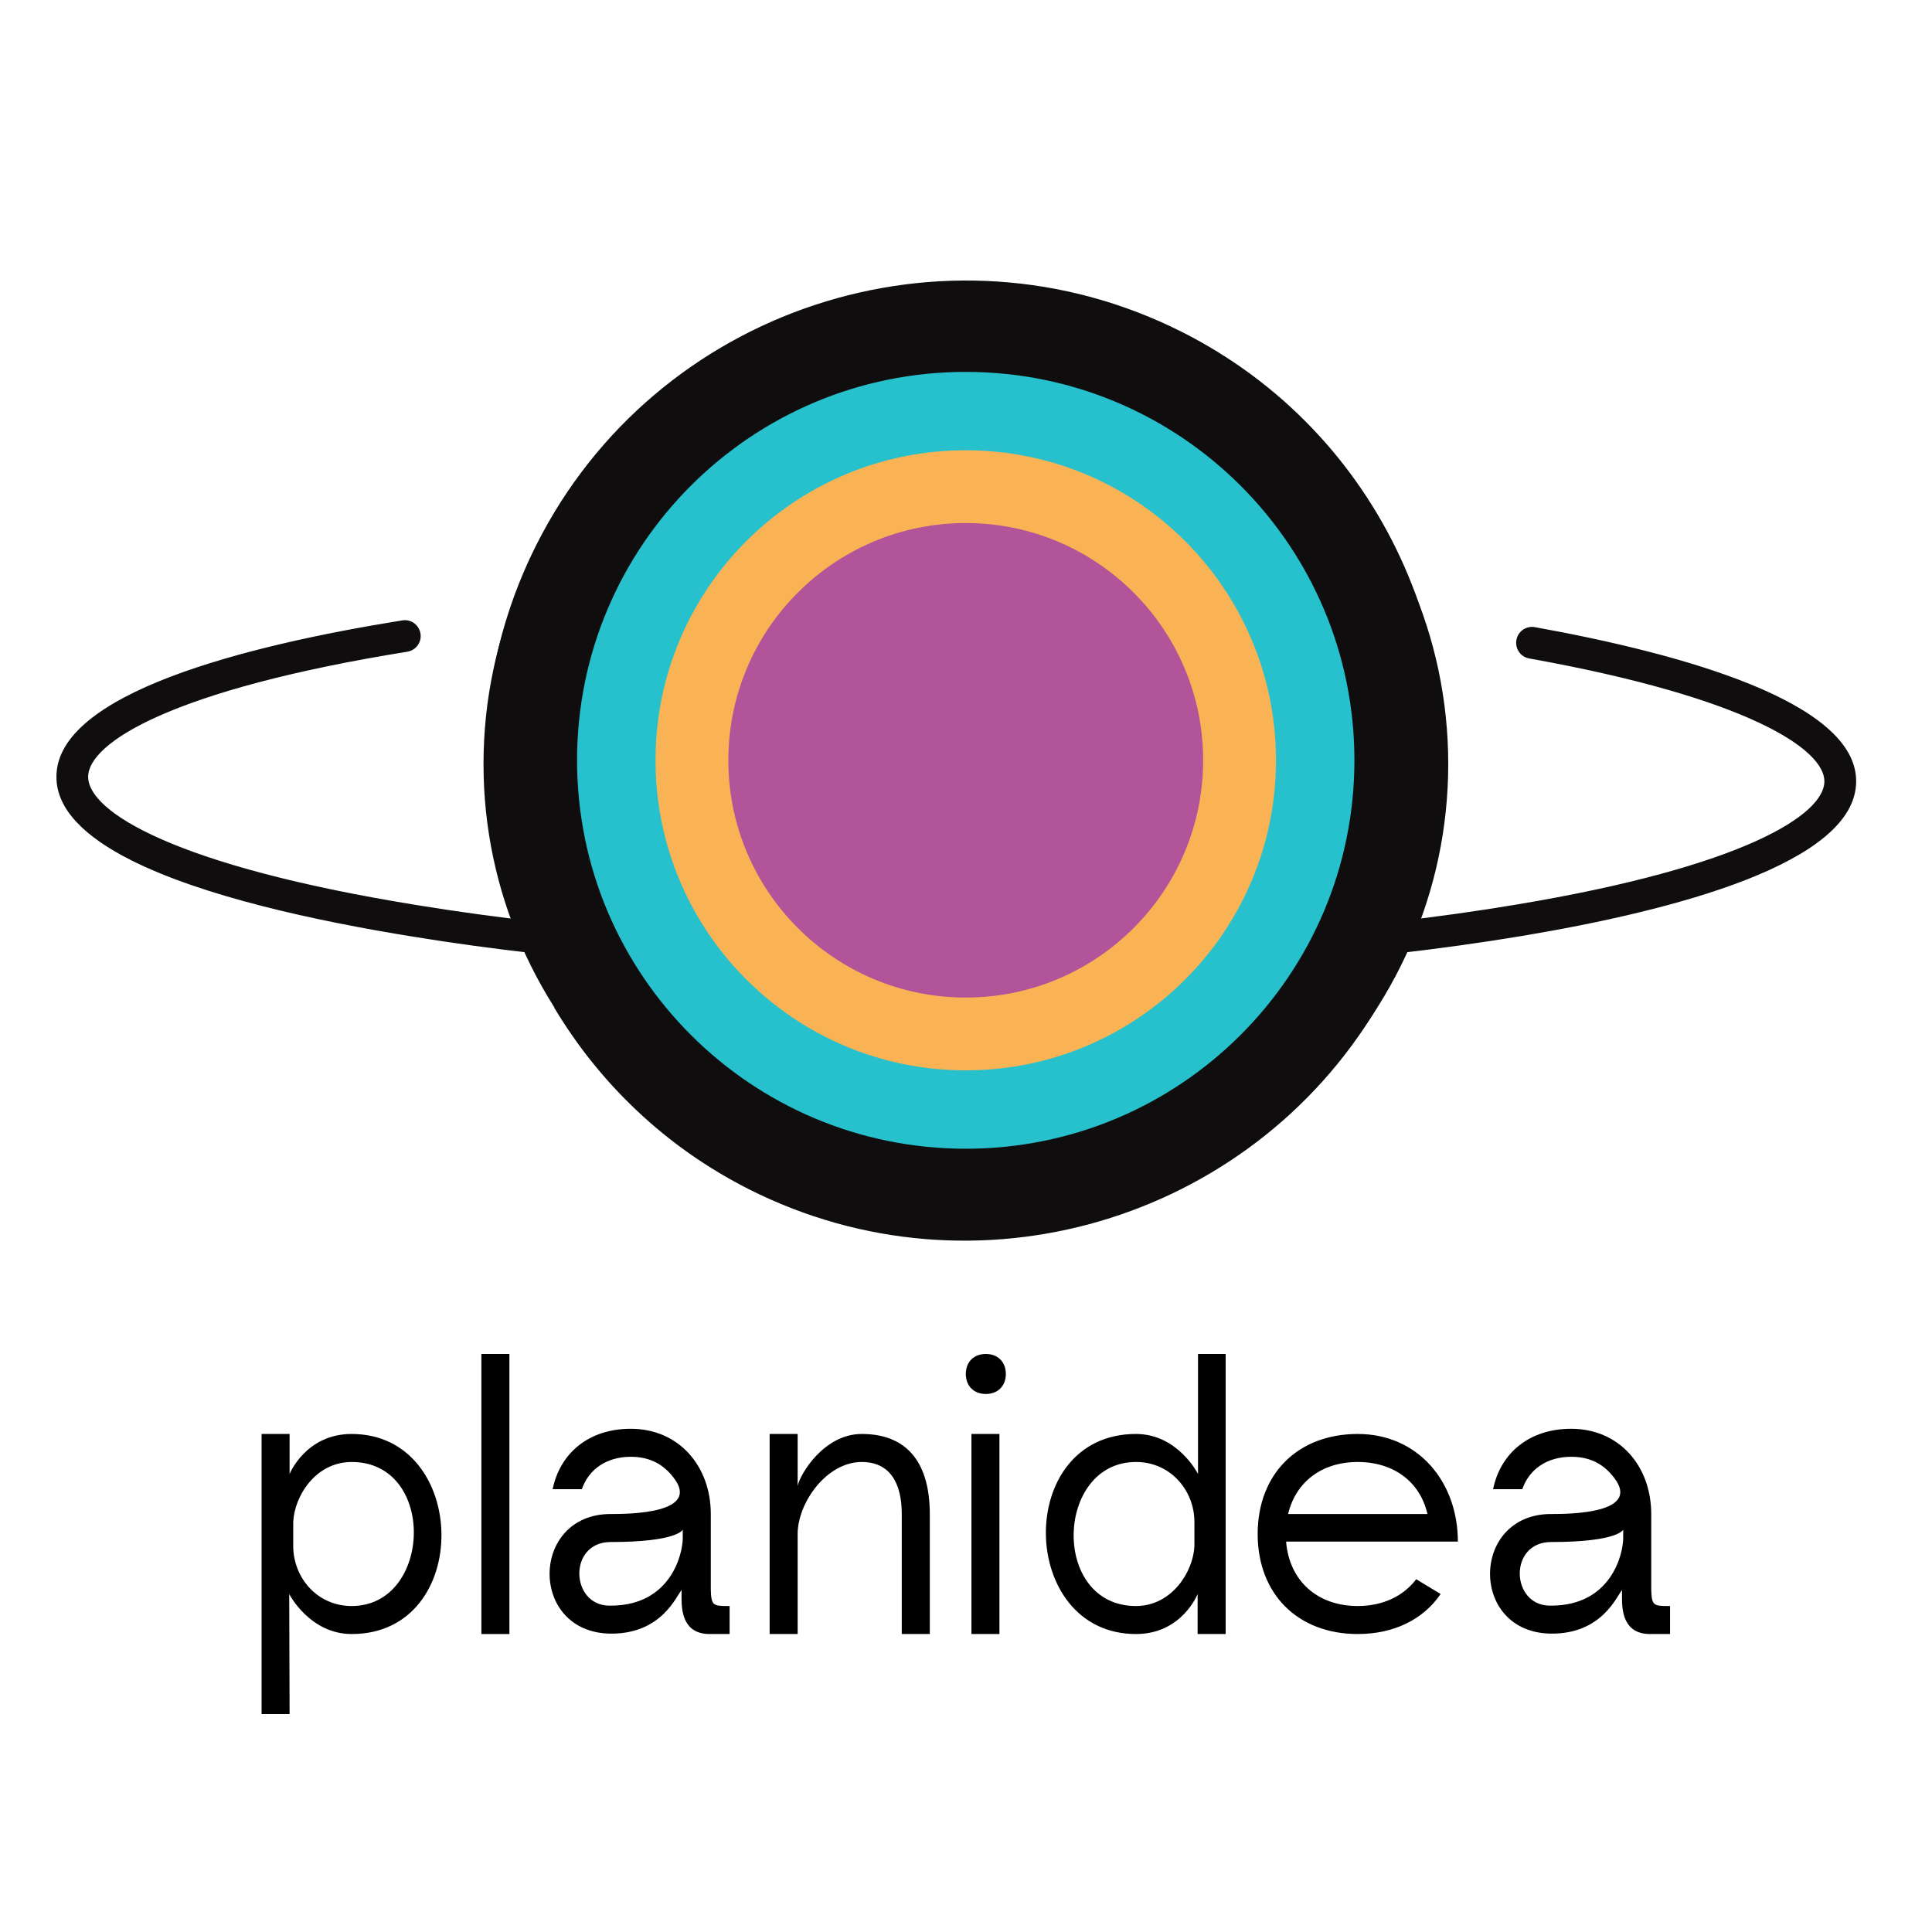
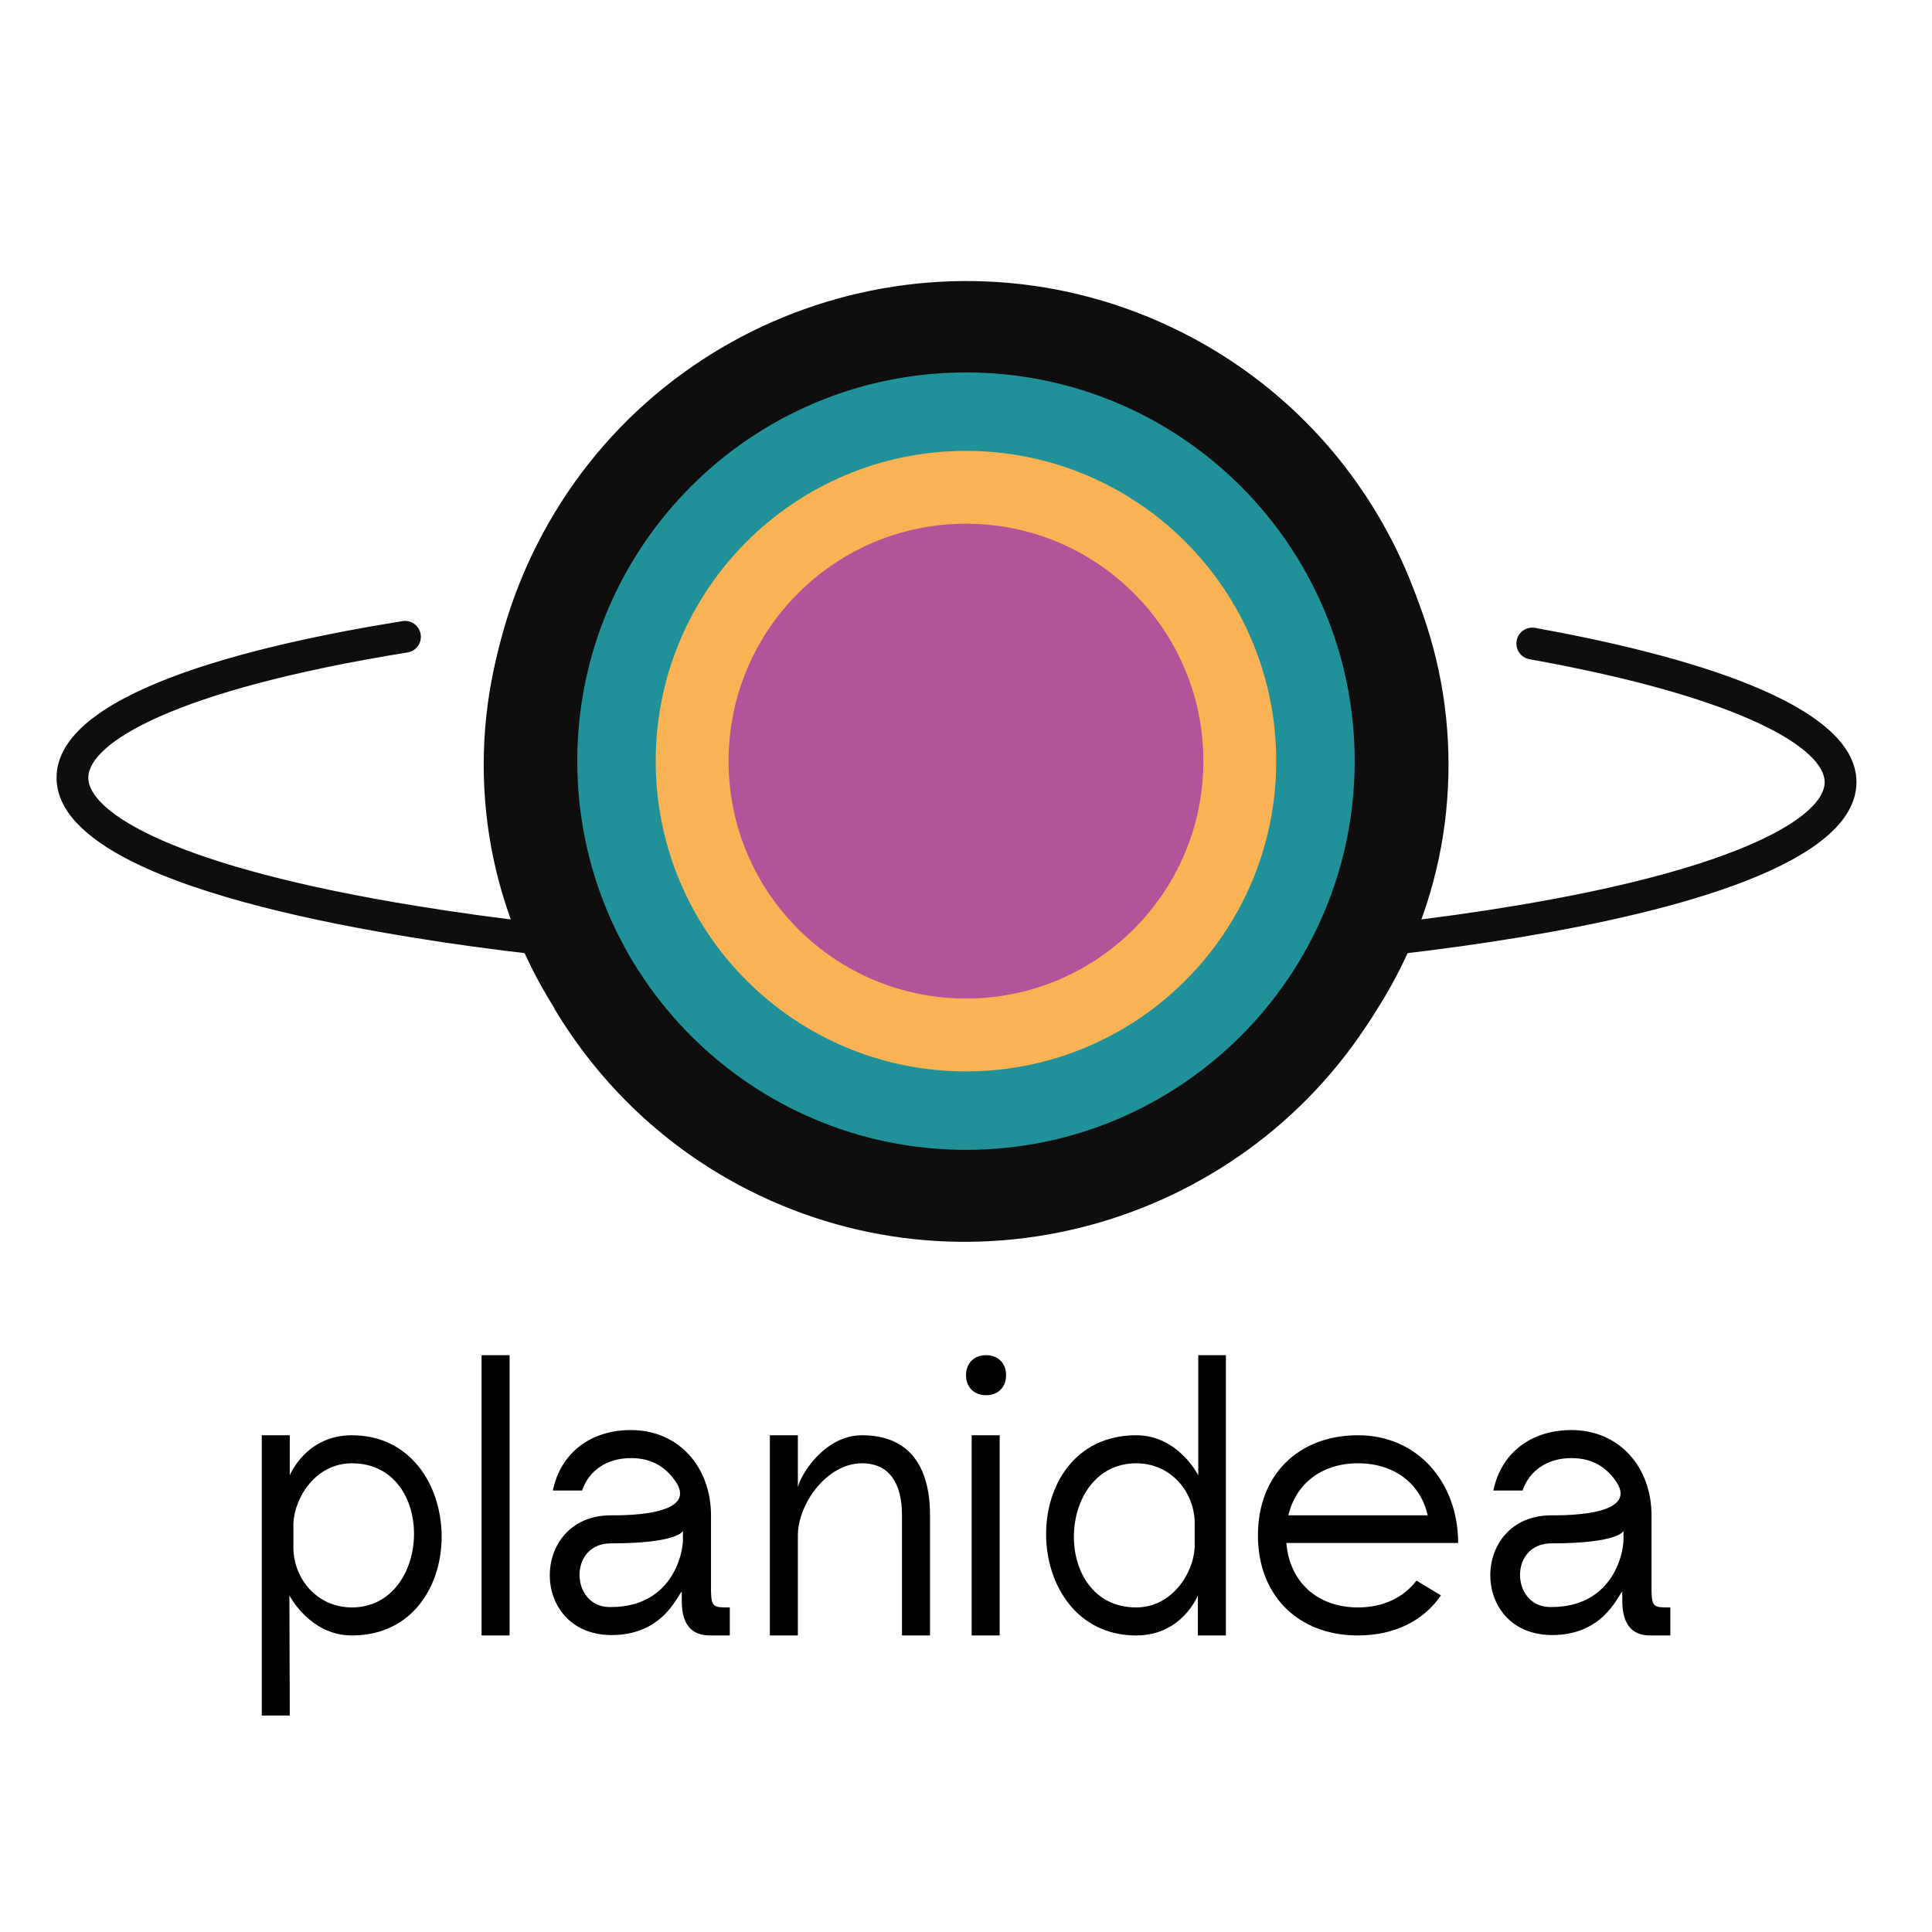
<svg xmlns="http://www.w3.org/2000/svg" width="500" zoomAndPan="magnify" viewBox="0 0 375 375" height="500" preserveAspectRatio="xMidYMid meet" version="1.0">
  <defs>
-     <clipPath id="beea33845c">
-       <path d="M 94 54.223 L 281 54.223 L 281 168.738 L 94 168.738 Z M 94 54.223 " clip-rule="nonzero" />
+     <clipPath id="995628bbf8">
+       <path d="M 94 54.32 L 281 54.32 L 281 168.914 L 94 168.914 Z M 94 54.32 " clip-rule="nonzero" />
    </clipPath>
-     <clipPath id="a4746f0dba">
-       <path d="M 89.391 -7.438 L 370.465 134.062 L 285.566 302.5 L 4.492 161 Z M 89.391 -7.438 " clip-rule="nonzero" />
+     <clipPath id="47fa212f00">
+       <path d="M 89.426 -7.383 L 370.523 134.211 L 285.617 302.766 L 4.523 161.172 Z M 89.426 -7.383 " clip-rule="nonzero" />
    </clipPath>
-     <clipPath id="02b798131d">
-       <path d="M 89.391 -7.438 L 370.465 134.062 L 285.566 302.5 L 4.492 161 Z M 89.391 -7.438 " clip-rule="nonzero" />
+     <clipPath id="c7aaaff077">
+       <path d="M 89.426 -7.383 L 370.523 134.211 L 285.617 302.766 L 4.523 161.172 Z M 89.426 -7.383 " clip-rule="nonzero" />
    </clipPath>
-     <clipPath id="bffa550c9a">
-       <path d="M 107 195.043 L 267.969 195.043 L 267.969 241 L 107 241 Z M 107 195.043 " clip-rule="nonzero" />
+     <clipPath id="44f92b8065">
+       <path d="M 107 195.238 L 268 195.238 L 268 241.695 L 107 241.695 Z M 107 195.238 " clip-rule="nonzero" />
    </clipPath>
-     <clipPath id="7902753801">
-       <path d="M 89.391 -7.438 L 370.465 134.062 L 285.566 302.5 L 4.492 161 Z M 89.391 -7.438 " clip-rule="nonzero" />
+     <clipPath id="6d8b2c66e6">
+       <path d="M 89.426 -7.383 L 370.523 134.211 L 285.617 302.766 L 4.523 161.172 Z M 89.426 -7.383 " clip-rule="nonzero" />
    </clipPath>
-     <clipPath id="45755dc611">
-       <path d="M 89.391 -7.438 L 370.465 134.062 L 285.566 302.5 L 4.492 161 Z M 89.391 -7.438 " clip-rule="nonzero" />
+     <clipPath id="0587fd2c2f">
+       <path d="M 89.426 -7.383 L 370.523 134.211 L 285.617 302.766 L 4.523 161.172 Z M 89.426 -7.383 " clip-rule="nonzero" />
    </clipPath>
-     <clipPath id="d4f5c83d38">
-       <path d="M 141.914 126.059 L 271.199 191.145 L 228.727 275.41 L 99.441 210.324 Z M 141.914 126.059 " clip-rule="nonzero" />
+     <clipPath id="ed95c87f01">
+       <path d="M 141.953 126.203 L 271.25 191.332 L 228.773 275.656 L 99.477 210.527 Z M 141.953 126.203 " clip-rule="nonzero" />
    </clipPath>
-     <clipPath id="629b47fd55">
-       <path d="M 141.914 126.059 L 271.199 191.145 L 229.777 273.324 L 100.488 208.238 Z M 141.914 126.059 " clip-rule="nonzero" />
+     <clipPath id="d645766706">
+       <path d="M 141.953 126.203 L 271.25 191.332 L 229.824 273.57 L 100.527 208.441 Z M 141.953 126.203 " clip-rule="nonzero" />
    </clipPath>
-     <clipPath id="be6880413d">
-       <path d="M 10.93 120 L 360.875 120 L 360.875 189.629 L 10.93 189.629 Z M 10.93 120 " clip-rule="nonzero" />
+     <clipPath id="f77358bbf8">
+       <path d="M 10.957 120.133 L 360.934 120.133 L 360.934 189.82 L 10.957 189.82 Z M 10.957 120.133 " clip-rule="nonzero" />
    </clipPath>
-     <clipPath id="8637240ef0">
-       <path d="M 89.391 -7.438 L 370.465 134.062 L 285.566 302.5 L 4.492 161 Z M 89.391 -7.438 " clip-rule="nonzero" />
+     <clipPath id="52309c3048">
+       <path d="M 89.426 -7.383 L 370.523 134.211 L 285.617 302.766 L 4.523 161.172 Z M 89.426 -7.383 " clip-rule="nonzero" />
    </clipPath>
-     <clipPath id="75a0125ec7">
-       <path d="M 89.391 -7.438 L 370.465 134.062 L 285.566 302.5 L 4.492 161 Z M 89.391 -7.438 " clip-rule="nonzero" />
+     <clipPath id="deb6c18319">
+       <path d="M 89.426 -7.383 L 370.523 134.211 L 285.617 302.766 L 4.523 161.172 Z M 89.426 -7.383 " clip-rule="nonzero" />
    </clipPath>
-     <clipPath id="593d257ddb">
-       <path d="M 85.996 -0.699 L 367.051 140.793 L 284.938 303.707 L 3.883 162.215 Z M 85.996 -0.699 " clip-rule="nonzero" />
+     <clipPath id="b7194743aa">
+       <path d="M 86.031 -0.637 L 367.109 140.949 L 284.988 303.973 L 3.91 162.387 Z M 86.031 -0.637 " clip-rule="nonzero" />
    </clipPath>
-     <clipPath id="8c2ecca186">
-       <path d="M 85.996 -0.699 L 367.051 140.793 L 285.988 301.621 L 4.934 160.129 Z M 85.996 -0.699 " clip-rule="nonzero" />
+     <clipPath id="355745358c">
+       <path d="M 86.031 -0.637 L 367.109 140.949 L 286.039 301.891 L 4.961 160.301 Z M 86.031 -0.637 " clip-rule="nonzero" />
    </clipPath>
-     <clipPath id="b036247b1b">
-       <path d="M 93.848 57.758 L 281.129 57.758 L 281.129 238.809 L 93.848 238.809 Z M 93.848 57.758 " clip-rule="nonzero" />
+     <clipPath id="b49c6e1efd">
+       <path d="M 93.887 57.859 L 281.184 57.859 L 281.184 239.035 L 93.887 239.035 Z M 93.887 57.859 " clip-rule="nonzero" />
    </clipPath>
-     <clipPath id="db4311d522">
-       <path d="M 187.477 57.758 C 135.77 57.758 93.848 98.289 93.848 148.285 C 93.848 198.277 135.77 238.809 187.477 238.809 C 239.188 238.809 281.102 198.277 281.102 148.285 C 281.102 98.289 239.188 57.758 187.477 57.758 Z M 187.477 57.758 " clip-rule="nonzero" />
+     <clipPath id="790fa79cde">
+       <path d="M 187.52 57.859 C 135.809 57.859 93.887 98.418 93.887 148.445 C 93.887 198.477 135.809 239.035 187.52 239.035 C 239.234 239.035 281.156 198.477 281.156 148.445 C 281.156 98.418 239.234 57.859 187.52 57.859 Z M 187.52 57.859 " clip-rule="nonzero" />
    </clipPath>
-     <clipPath id="11e900241e">
-       <path d="M 112.008 72.184 L 262.891 72.184 L 262.891 222.969 L 112.008 222.969 Z M 112.008 72.184 " clip-rule="nonzero" />
+     <clipPath id="df6d50c0f0">
+       <path d="M 112.047 72.293 L 262.941 72.293 L 262.941 223.184 L 112.047 223.184 Z M 112.047 72.293 " clip-rule="nonzero" />
    </clipPath>
-     <clipPath id="dba6023d52">
-       <path d="M 187.449 72.184 C 145.789 72.184 112.008 105.938 112.008 147.574 C 112.008 189.215 145.789 222.969 187.449 222.969 C 229.113 222.969 262.891 189.215 262.891 147.574 C 262.891 105.938 229.113 72.184 187.449 72.184 Z M 187.449 72.184 " clip-rule="nonzero" />
+     <clipPath id="2041075a17">
+       <path d="M 187.496 72.293 C 145.828 72.293 112.047 106.07 112.047 147.734 C 112.047 189.402 145.828 223.184 187.496 223.184 C 229.16 223.184 262.941 189.402 262.941 147.734 C 262.941 106.07 229.16 72.293 187.496 72.293 Z M 187.496 72.293 " clip-rule="nonzero" />
    </clipPath>
-     <clipPath id="28c3e46a6b">
-       <path d="M 127.234 87.395 L 247.668 87.395 L 247.668 207.754 L 127.234 207.754 Z M 127.234 87.395 " clip-rule="nonzero" />
+     <clipPath id="2629f080c9">
+       <path d="M 127.273 87.516 L 247.715 87.516 L 247.715 207.957 L 127.273 207.957 Z M 127.273 87.516 " clip-rule="nonzero" />
    </clipPath>
-     <clipPath id="92d493ed61">
-       <path d="M 187.449 87.395 C 154.191 87.395 127.234 114.34 127.234 147.574 C 127.234 180.812 154.191 207.754 187.449 207.754 C 220.707 207.754 247.668 180.812 247.668 147.574 C 247.668 114.34 220.707 87.395 187.449 87.395 Z M 187.449 87.395 " clip-rule="nonzero" />
+     <clipPath id="d3aa2c3fd2">
+       <path d="M 187.496 87.516 C 154.234 87.516 127.273 114.477 127.273 147.734 C 127.273 180.996 154.234 207.957 187.496 207.957 C 220.754 207.957 247.715 180.996 247.715 147.734 C 247.715 114.477 220.754 87.516 187.496 87.516 Z M 187.496 87.516 " clip-rule="nonzero" />
    </clipPath>
-     <clipPath id="6056d630b2">
-       <path d="M 141.371 101.523 L 233.527 101.523 L 233.527 193.625 L 141.371 193.625 Z M 141.371 101.523 " clip-rule="nonzero" />
+     <clipPath id="8c13912bfa">
+       <path d="M 141.414 101.652 L 233.574 101.652 L 233.574 193.816 L 141.414 193.816 Z M 141.414 101.652 " clip-rule="nonzero" />
    </clipPath>
-     <clipPath id="4698b93374">
-       <path d="M 187.449 101.523 C 162 101.523 141.371 122.145 141.371 147.574 C 141.371 173.008 162 193.625 187.449 193.625 C 212.898 193.625 233.527 173.008 233.527 147.574 C 233.527 122.145 212.898 101.523 187.449 101.523 Z M 187.449 101.523 " clip-rule="nonzero" />
+     <clipPath id="384fc0208a">
+       <path d="M 187.496 101.652 C 162.043 101.652 141.414 122.285 141.414 147.734 C 141.414 173.188 162.043 193.816 187.496 193.816 C 212.945 193.816 233.574 173.188 233.574 147.734 C 233.574 122.285 212.945 101.652 187.496 101.652 Z M 187.496 101.652 " clip-rule="nonzero" />
    </clipPath>
  </defs>
-   <g clip-path="url(#beea33845c)">
-     <g clip-path="url(#a4746f0dba)">
-       <g clip-path="url(#02b798131d)">
-         <path fill="#0f0d0e" d="M 101.754 168.484 C 96.965 148.824 98.797 127.434 108.605 107.969 C 130.496 64.539 183.656 47.008 227.109 68.883 C 264.438 87.676 282.562 129.543 273.059 168.5 C 274.852 168.273 276.613 168.059 278.328 167.824 C 287.355 127.195 268.207 83.961 229.367 64.406 C 183.43 41.281 127.254 59.828 104.129 105.715 C 94.074 125.66 91.91 147.543 96.422 167.809 C 98.172 168.059 99.961 168.273 101.754 168.484 " fill-opacity="1" fill-rule="nonzero" />
+   <g clip-path="url(#995628bbf8)">
+     <g clip-path="url(#47fa212f00)">
+       <g clip-path="url(#c7aaaff077)">
+         <path fill="#0f0d0e" d="M 101.793 168.66 C 97 148.984 98.832 127.578 108.645 108.102 C 130.535 64.645 183.699 47.102 227.156 68.992 C 264.488 87.797 282.617 129.691 273.109 168.676 C 274.902 168.449 276.664 168.234 278.379 168 C 287.406 127.34 268.258 84.078 229.414 64.512 C 183.473 41.371 127.293 59.93 104.164 105.844 C 94.109 125.809 91.945 147.703 96.461 167.984 C 98.207 168.234 99.996 168.445 101.793 168.66 " fill-opacity="1" fill-rule="nonzero" />
      </g>
    </g>
  </g>
-   <g clip-path="url(#bffa550c9a)">
-     <g clip-path="url(#7902753801)">
-       <g clip-path="url(#45755dc611)">
-         <g clip-path="url(#d4f5c83d38)">
-           <g clip-path="url(#629b47fd55)">
-             <path fill="#0f0d0e" d="M 147.719 226.398 C 133.441 219.215 122.043 208.629 113.82 196.156 C 111.688 195.965 109.621 195.75 107.535 195.523 C 116.285 210.164 129.102 222.641 145.461 230.875 C 189.309 252.953 242.453 236.977 267.305 195.539 C 265.215 195.75 263.148 195.977 261.012 196.168 C 236.746 233.004 188.051 246.703 147.719 226.398 " fill-opacity="1" fill-rule="nonzero" />
+   <g clip-path="url(#44f92b8065)">
+     <g clip-path="url(#6d8b2c66e6)">
+       <g clip-path="url(#0587fd2c2f)">
+         <g clip-path="url(#ed95c87f01)">
+           <g clip-path="url(#d645766706)">
+             <path fill="#0f0d0e" d="M 147.758 226.613 C 133.48 219.426 122.078 208.832 113.859 196.352 C 111.727 196.156 109.656 195.941 107.57 195.715 C 116.324 210.367 129.141 222.852 145.5 231.094 C 189.355 253.184 242.5 237.199 267.355 195.73 C 265.266 195.941 263.199 196.172 261.062 196.359 C 236.793 233.223 188.098 246.934 147.758 226.613 " fill-opacity="1" fill-rule="nonzero" />
          </g>
        </g>
      </g>
    </g>
  </g>
-   <g clip-path="url(#be6880413d)">
-     <g clip-path="url(#8637240ef0)">
-       <g clip-path="url(#75a0125ec7)">
-         <g clip-path="url(#593d257ddb)">
-           <g clip-path="url(#8c2ecca186)">
-             <path fill="#0f0d0e" d="M 360.277 151.66 C 360.348 136.234 326.391 126.871 297.926 121.73 C 296.234 121.426 294.625 122.547 294.336 124.215 C 294.031 125.902 295.129 127.5 296.82 127.805 C 339.152 135.41 354.129 145.402 354.113 151.664 C 354.113 158.105 338.473 168.223 294.414 175.562 C 263.906 180.703 225.25 183.445 185.559 183.328 C 147.207 183.223 111.152 180.59 81.301 175.742 C 33.859 168.117 17.09 157.531 17.109 150.773 C 17.129 144.18 33.344 133.855 79.062 126.496 C 80.734 126.234 81.895 124.645 81.613 122.965 C 81.332 121.281 79.766 120.137 78.082 120.418 C 47.465 125.336 10.969 134.609 10.953 150.754 C 10.922 157.148 16.613 162.516 25.461 166.973 C 39.34 173.957 60.977 178.715 80.328 181.828 C 110.473 186.742 146.859 189.379 185.531 189.5 C 225.551 189.621 264.594 186.828 295.438 181.664 C 324.984 176.73 360.266 167.527 360.277 151.66 " fill-opacity="1" fill-rule="nonzero" />
+   <g clip-path="url(#f77358bbf8)">
+     <g clip-path="url(#52309c3048)">
+       <g clip-path="url(#deb6c18319)">
+         <g clip-path="url(#b7194743aa)">
+           <g clip-path="url(#355745358c)">
+             <path fill="#0f0d0e" d="M 360.336 151.824 C 360.406 136.387 326.445 127.016 297.98 121.871 C 296.285 121.57 294.676 122.688 294.387 124.359 C 294.086 126.051 295.18 127.648 296.871 127.953 C 339.207 135.566 354.188 145.562 354.168 151.828 C 354.168 158.273 338.527 168.398 294.465 175.742 C 263.957 180.887 225.297 183.629 185.602 183.512 C 147.246 183.41 111.188 180.773 81.336 175.922 C 33.891 168.293 17.121 157.699 17.141 150.934 C 17.16 144.34 33.375 134.008 79.098 126.641 C 80.77 126.383 81.93 124.793 81.648 123.109 C 81.367 121.426 79.801 120.277 78.117 120.559 C 47.5 125.48 11 134.762 10.984 150.918 C 10.953 157.316 16.641 162.688 25.492 167.148 C 39.371 174.137 61.008 178.898 80.363 182.012 C 110.512 186.93 146.898 189.566 185.574 189.691 C 225.598 189.812 264.645 187.016 295.492 181.848 C 325.039 176.914 360.32 167.703 360.336 151.824 " fill-opacity="1" fill-rule="nonzero" />
          </g>
        </g>
      </g>
    </g>
  </g>
-   <g clip-path="url(#b036247b1b)">
-     <g clip-path="url(#db4311d522)">
-       <path fill="#0f0d0e" d="M 93.848 57.758 L 281.375 57.758 L 281.375 238.809 L 93.848 238.809 Z M 93.848 57.758 " fill-opacity="1" fill-rule="nonzero" />
+   <g clip-path="url(#b49c6e1efd)">
+     <g clip-path="url(#790fa79cde)">
+       <path fill="#0f0d0e" d="M 93.887 57.859 L 281.426 57.859 L 281.426 239.035 L 93.887 239.035 Z M 93.887 57.859 " fill-opacity="1" fill-rule="nonzero" />
    </g>
  </g>
-   <g clip-path="url(#11e900241e)">
-     <g clip-path="url(#dba6023d52)">
-       <path fill="#26c1cd" d="M 112.008 72.184 L 262.891 72.184 L 262.891 222.969 L 112.008 222.969 Z M 112.008 72.184 " fill-opacity="1" fill-rule="nonzero" />
+   <g clip-path="url(#df6d50c0f0)">
+     <g clip-path="url(#2041075a17)">
+       <path fill="#219199" d="M 112.047 72.293 L 262.941 72.293 L 262.941 223.184 L 112.047 223.184 Z M 112.047 72.293 " fill-opacity="1" fill-rule="nonzero" />
    </g>
  </g>
-   <g clip-path="url(#28c3e46a6b)">
-     <g clip-path="url(#92d493ed61)">
-       <path fill="#fab354" d="M 127.234 87.395 L 247.668 87.395 L 247.668 207.754 L 127.234 207.754 Z M 127.234 87.395 " fill-opacity="1" fill-rule="nonzero" />
+   <g clip-path="url(#2629f080c9)">
+     <g clip-path="url(#d3aa2c3fd2)">
+       <path fill="#fab354" d="M 127.273 87.516 L 247.715 87.516 L 247.715 207.957 L 127.273 207.957 Z M 127.273 87.516 " fill-opacity="1" fill-rule="nonzero" />
    </g>
  </g>
-   <path fill="#000000" d="M 50.773 332.699 L 56.211 332.699 L 56.137 309.398 C 56.137 309.398 60.098 317.164 68.258 317.164 C 91.883 317.164 91.105 278.332 68.258 278.332 C 59.32 278.332 56.211 286.102 56.211 286.102 L 56.211 278.332 L 50.773 278.332 Z M 56.914 295.418 C 57.148 290.371 61.266 283.77 68.258 283.77 C 84.809 283.77 83.879 311.727 68.258 311.727 C 61.5 311.727 56.914 306.137 56.914 300.078 Z M 56.914 295.418 " fill-opacity="1" fill-rule="nonzero" />
-   <path fill="#000000" d="M 93.438 317.164 L 98.875 317.164 L 98.875 262.801 L 93.438 262.801 Z M 93.438 317.164 " fill-opacity="1" fill-rule="nonzero" />
-   <path fill="#000000" d="M 137.965 293.867 C 137.965 284.547 131.746 277.324 122.422 277.324 C 114.418 277.324 108.746 281.906 107.266 289.051 L 112.941 289.051 C 114.262 285.172 117.758 282.762 122.422 282.762 C 126.074 282.762 128.715 284.156 130.734 286.801 C 136.176 293.789 121.957 293.867 118.77 293.867 C 118.691 293.867 118.613 293.867 118.535 293.867 C 102.84 293.867 102.605 316.934 118.535 317.086 C 128.402 317.164 131.281 309.789 132.289 308.625 L 132.289 310.176 C 132.289 312.504 132.523 317.164 137.73 317.164 L 141.617 317.164 L 141.617 311.727 L 141.152 311.727 C 138.43 311.727 138.043 311.574 137.965 308.547 Z M 118.305 311.652 C 110.688 311.652 110.223 299.305 118.535 299.305 C 131.59 299.305 132.523 296.898 132.523 296.898 L 132.523 298.527 C 132.523 301.633 130.191 311.652 118.535 311.652 Z M 118.305 311.652 " fill-opacity="1" fill-rule="nonzero" />
-   <path fill="#000000" d="M 149.387 278.332 L 149.387 317.164 L 154.824 317.164 L 154.824 297.75 C 154.824 291.691 160.422 283.77 167.262 283.77 C 172.699 283.77 175.031 287.809 175.031 293.867 L 175.031 317.164 L 180.473 317.164 L 180.473 293.867 C 180.473 284.547 176.586 278.332 167.262 278.332 C 159.953 278.332 155.293 286.102 154.824 288.43 L 154.824 278.332 Z M 149.387 278.332 " fill-opacity="1" fill-rule="nonzero" />
-   <path fill="#000000" d="M 193.992 317.164 L 193.992 278.332 L 188.555 278.332 L 188.555 317.164 Z M 191.352 270.57 C 193.68 270.57 195.234 269.016 195.234 266.684 C 195.234 264.355 193.68 262.801 191.352 262.801 C 189.02 262.801 187.465 264.355 187.465 266.684 C 187.465 269.016 189.02 270.57 191.352 270.57 Z M 191.352 270.57 " fill-opacity="1" fill-rule="nonzero" />
-   <path fill="#000000" d="M 232.535 286.102 C 232.535 286.102 228.648 278.332 220.492 278.332 C 196.789 278.332 197.566 317.164 220.492 317.164 C 229.426 317.164 232.457 309.398 232.457 309.398 L 232.457 317.164 L 237.898 317.164 L 237.898 262.801 L 232.535 262.801 Z M 231.836 300.078 C 231.605 305.129 227.406 311.727 220.492 311.727 C 203.938 311.727 204.793 283.77 220.492 283.77 C 227.254 283.77 231.836 289.363 231.836 295.418 Z M 231.836 300.078 " fill-opacity="1" fill-rule="nonzero" />
-   <path fill="#000000" d="M 263.543 311.727 C 255.691 311.727 250.254 306.84 249.629 299.223 L 282.969 299.223 C 282.969 287.574 275.199 278.332 263.543 278.332 C 251.883 278.332 244.113 286.102 244.113 297.75 C 244.113 309.398 251.883 317.164 263.543 317.164 C 270.613 317.164 276.285 314.293 279.629 309.398 L 274.887 306.527 C 272.402 309.789 268.438 311.727 263.543 311.727 Z M 250.02 293.867 C 251.496 287.656 256.547 283.77 263.543 283.77 C 270.535 283.77 275.664 287.656 277.062 293.867 Z M 250.02 293.867 " fill-opacity="1" fill-rule="nonzero" />
-   <path fill="#000000" d="M 320.504 293.867 C 320.504 284.547 314.285 277.324 304.961 277.324 C 296.957 277.324 291.285 281.906 289.805 289.051 L 295.48 289.051 C 296.801 285.172 300.297 282.762 304.961 282.762 C 308.613 282.762 311.254 284.156 313.273 286.801 C 318.715 293.789 304.496 293.867 301.309 293.867 C 301.23 293.867 301.152 293.867 301.074 293.867 C 285.379 293.867 285.145 316.934 301.074 317.086 C 310.941 317.164 313.82 309.789 314.828 308.625 L 314.828 310.176 C 314.828 312.504 315.062 317.164 320.27 317.164 L 324.156 317.164 L 324.156 311.727 L 323.691 311.727 C 320.969 311.727 320.582 311.574 320.504 308.547 Z M 300.84 311.652 C 293.227 311.652 292.762 299.305 301.074 299.305 C 314.129 299.305 315.062 296.898 315.062 296.898 L 315.062 298.527 C 315.062 301.633 312.73 311.652 301.074 311.652 Z M 300.84 311.652 " fill-opacity="1" fill-rule="nonzero" />
-   <g clip-path="url(#6056d630b2)">
-     <g clip-path="url(#4698b93374)">
-       <path fill="#b25499" d="M 141.371 101.523 L 233.527 101.523 L 233.527 193.625 L 141.371 193.625 Z M 141.371 101.523 " fill-opacity="1" fill-rule="nonzero" />
+   <path fill="#000000" d="M 50.809 332.984 L 56.246 332.984 L 56.172 309.668 C 56.172 309.668 60.133 317.441 68.293 317.441 C 91.918 317.441 91.145 278.582 68.293 278.582 C 59.355 278.582 56.246 286.355 56.246 286.355 L 56.246 278.582 L 50.809 278.582 Z M 56.949 295.68 C 57.18 290.629 61.301 284.023 68.293 284.023 C 84.844 284.023 83.914 312 68.293 312 C 61.531 312 56.949 306.406 56.949 300.344 Z M 56.949 295.68 " fill-opacity="1" fill-rule="nonzero" />
+   <path fill="#000000" d="M 93.473 317.441 L 98.91 317.441 L 98.91 263.039 L 93.473 263.039 Z M 93.473 317.441 " fill-opacity="1" fill-rule="nonzero" />
+   <path fill="#000000" d="M 138.004 294.125 C 138.004 284.801 131.785 277.574 122.461 277.574 C 114.453 277.574 108.785 282.16 107.305 289.309 L 112.98 289.309 C 114.301 285.426 117.797 283.016 122.461 283.016 C 126.113 283.016 128.754 284.41 130.773 287.055 C 136.215 294.051 121.996 294.125 118.809 294.125 C 118.73 294.125 118.652 294.125 118.574 294.125 C 102.879 294.125 102.645 317.211 118.574 317.363 C 128.441 317.441 131.32 310.059 132.328 308.895 L 132.328 310.445 C 132.328 312.777 132.562 317.441 137.77 317.441 L 141.656 317.441 L 141.656 312 L 141.191 312 C 138.469 312 138.082 311.848 138.004 308.816 Z M 118.34 311.926 C 110.727 311.926 110.262 299.566 118.574 299.566 C 131.633 299.566 132.562 297.16 132.562 297.16 L 132.562 298.789 C 132.562 301.898 130.23 311.926 118.574 311.926 Z M 118.34 311.926 " fill-opacity="1" fill-rule="nonzero" />
+   <path fill="#000000" d="M 149.43 278.582 L 149.43 317.441 L 154.867 317.441 L 154.867 298.012 C 154.867 291.953 160.465 284.023 167.305 284.023 C 172.742 284.023 175.074 288.066 175.074 294.125 L 175.074 317.441 L 180.516 317.441 L 180.516 294.125 C 180.516 284.801 176.629 278.582 167.305 278.582 C 159.996 278.582 155.336 286.355 154.867 288.688 L 154.867 278.582 Z M 149.43 278.582 " fill-opacity="1" fill-rule="nonzero" />
+   <path fill="#000000" d="M 194.035 317.441 L 194.035 278.582 L 188.598 278.582 L 188.598 317.441 Z M 191.395 270.812 C 193.727 270.812 195.281 269.258 195.281 266.926 C 195.281 264.594 193.727 263.039 191.395 263.039 C 189.062 263.039 187.508 264.594 187.508 266.926 C 187.508 269.258 189.062 270.812 191.395 270.812 Z M 191.395 270.812 " fill-opacity="1" fill-rule="nonzero" />
+   <path fill="#000000" d="M 232.582 286.355 C 232.582 286.355 228.695 278.582 220.535 278.582 C 196.832 278.582 197.609 317.441 220.535 317.441 C 229.473 317.441 232.504 309.668 232.504 309.668 L 232.504 317.441 L 237.945 317.441 L 237.945 263.039 L 232.582 263.039 Z M 231.887 300.344 C 231.652 305.395 227.453 312 220.535 312 C 203.984 312 204.84 284.023 220.535 284.023 C 227.301 284.023 231.887 289.621 231.887 295.68 Z M 231.887 300.344 " fill-opacity="1" fill-rule="nonzero" />
+   <path fill="#000000" d="M 263.594 312 C 255.742 312 250.301 307.109 249.68 299.488 L 283.023 299.488 C 283.023 287.832 275.25 278.582 263.594 278.582 C 251.934 278.582 244.164 286.355 244.164 298.012 C 244.164 309.668 251.934 317.441 263.594 317.441 C 270.664 317.441 276.336 314.566 279.68 309.668 L 274.938 306.797 C 272.449 310.059 268.488 312 263.594 312 Z M 250.07 294.125 C 251.547 287.91 256.598 284.023 263.594 284.023 C 270.586 284.023 275.715 287.91 277.113 294.125 Z M 250.07 294.125 " fill-opacity="1" fill-rule="nonzero" />
+   <path fill="#000000" d="M 320.559 294.125 C 320.559 284.801 314.34 277.574 305.012 277.574 C 297.008 277.574 291.336 282.16 289.859 289.309 L 295.531 289.309 C 296.852 285.426 300.352 283.016 305.012 283.016 C 308.668 283.016 311.309 284.41 313.328 287.055 C 318.77 294.051 304.547 294.125 301.359 294.125 C 301.285 294.125 301.207 294.125 301.129 294.125 C 285.43 294.125 285.195 317.211 301.129 317.363 C 310.996 317.441 313.871 310.059 314.883 308.895 L 314.883 310.445 C 314.883 312.777 315.117 317.441 320.324 317.441 L 324.211 317.441 L 324.211 312 L 323.746 312 C 321.023 312 320.637 311.848 320.559 308.816 Z M 300.895 311.926 C 293.277 311.926 292.812 299.566 301.129 299.566 C 314.184 299.566 315.117 297.16 315.117 297.16 L 315.117 298.789 C 315.117 301.898 312.785 311.926 301.129 311.926 Z M 300.895 311.926 " fill-opacity="1" fill-rule="nonzero" />
+   <g clip-path="url(#8c13912bfa)">
+     <g clip-path="url(#384fc0208a)">
+       <path fill="#b25499" d="M 141.414 101.652 L 233.574 101.652 L 233.574 193.816 L 141.414 193.816 Z M 141.414 101.652 " fill-opacity="1" fill-rule="nonzero" />
    </g>
  </g>
</svg>
